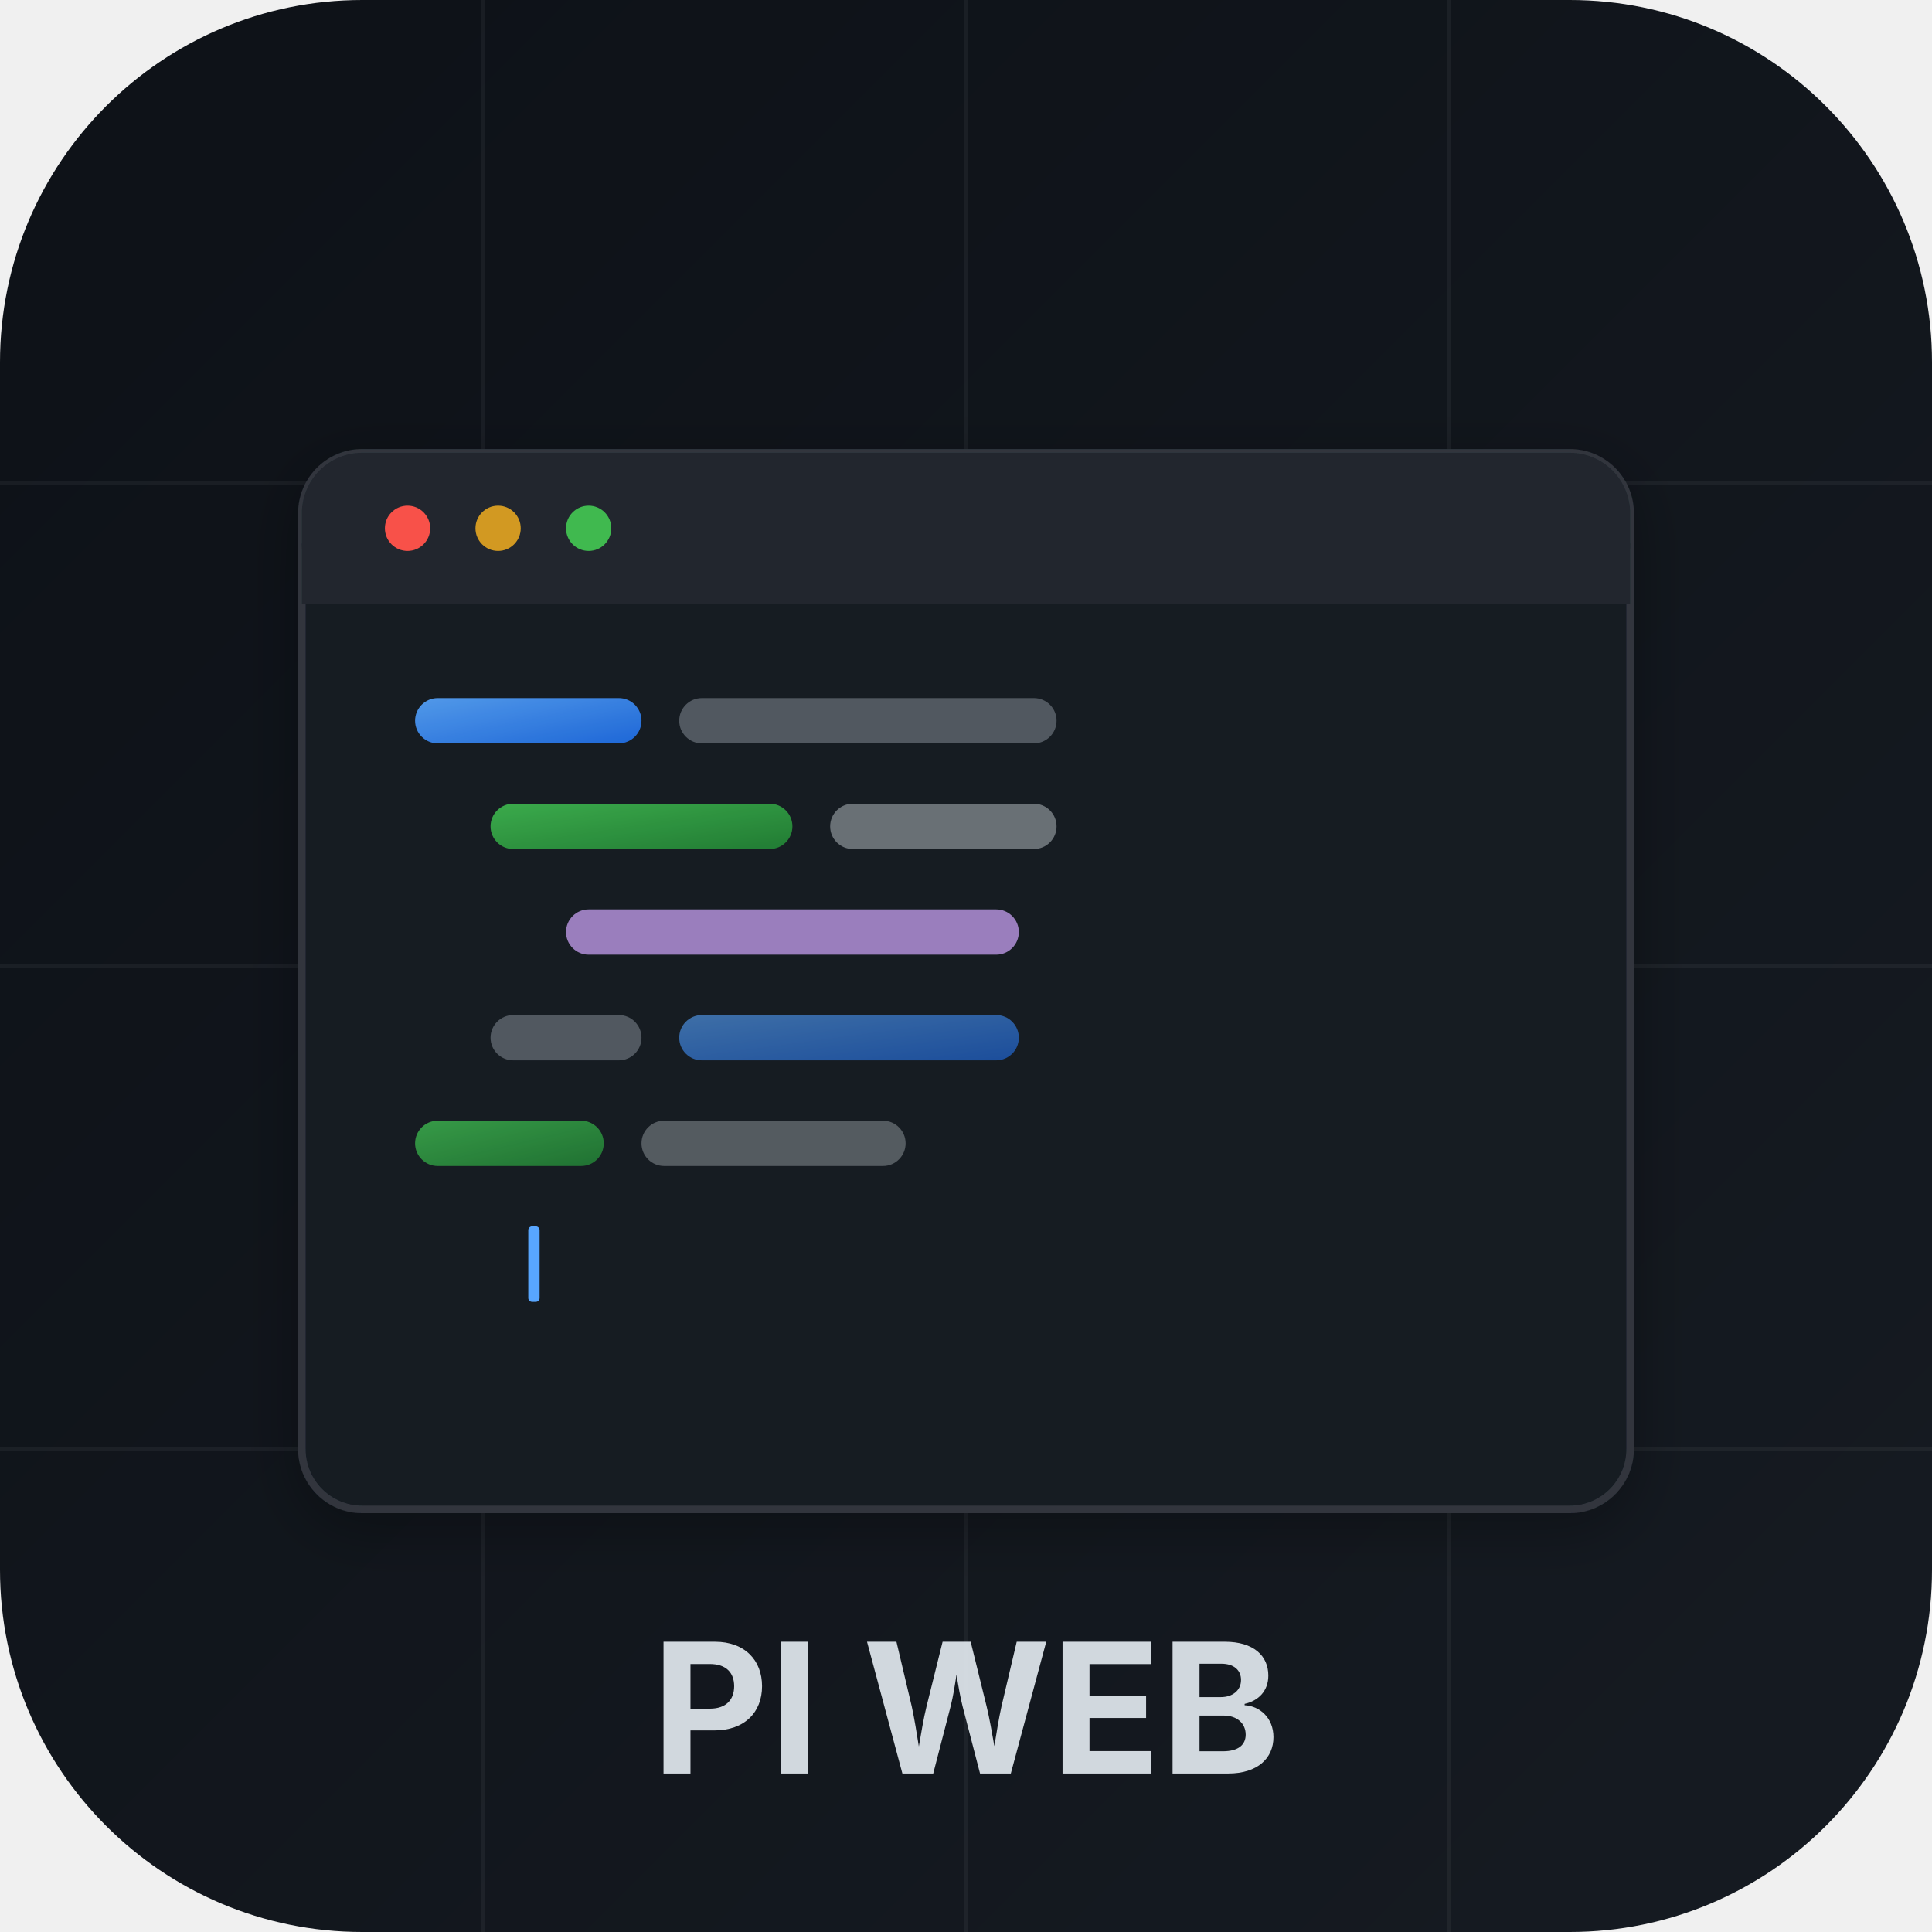
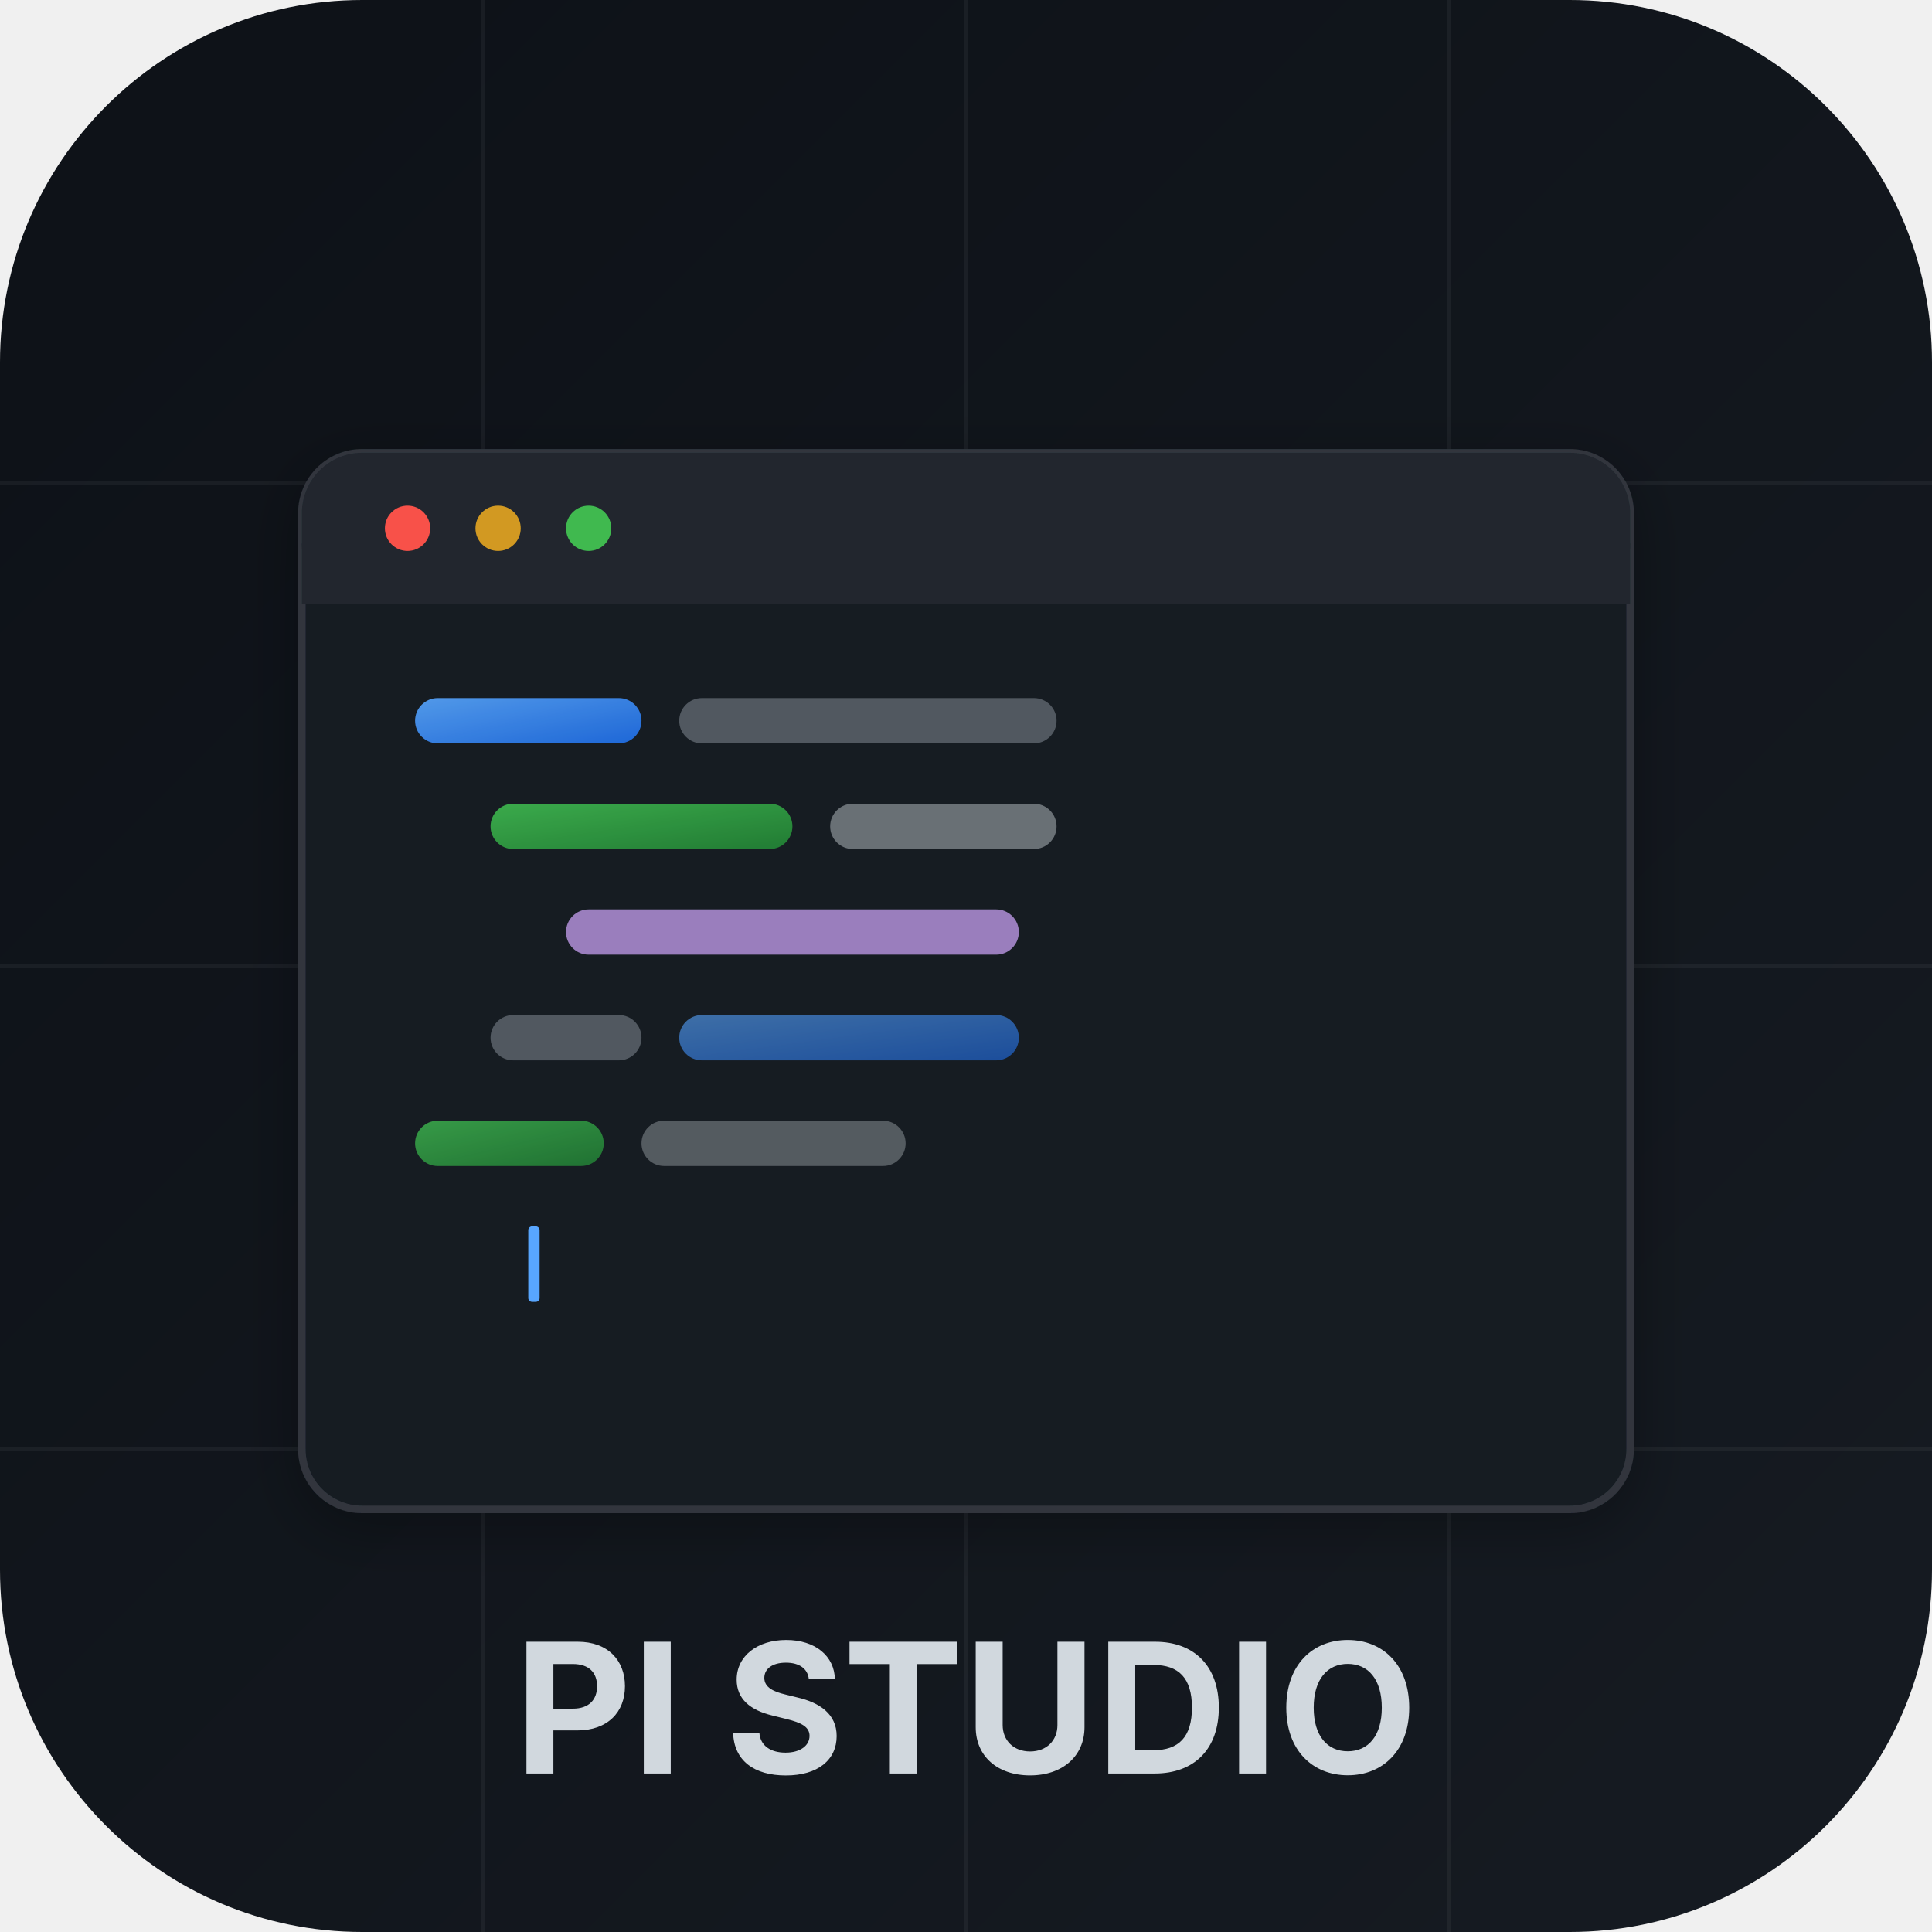
<svg xmlns="http://www.w3.org/2000/svg" viewBox="0 0 512 512" width="512" height="512">
  <defs>
    <linearGradient id="bg" x1="0%" y1="0%" x2="100%" y2="100%">
      <stop offset="0%" style="stop-color:#0d1117" />
      <stop offset="100%" style="stop-color:#161b22" />
    </linearGradient>
    <linearGradient id="accent" x1="0%" y1="0%" x2="100%" y2="100%">
      <stop offset="0%" style="stop-color:#58a6ff" />
      <stop offset="100%" style="stop-color:#1f6feb" />
    </linearGradient>
    <linearGradient id="green" x1="0%" y1="0%" x2="100%" y2="100%">
      <stop offset="0%" style="stop-color:#3fb950" />
      <stop offset="100%" style="stop-color:#238636" />
    </linearGradient>
    <filter id="shadow" x="-20%" y="-20%" width="140%" height="140%">
      <feDropShadow dx="0" dy="4" stdDeviation="8" flood-color="#000" flood-opacity="0.3" />
    </filter>
  </defs>
  <rect width="512" height="512" rx="96" ry="96" fill="url(#bg)" />
  <g opacity="0.05" stroke="#fff" stroke-width="1">
    <line x1="0" y1="128" x2="512" y2="128" />
    <line x1="0" y1="256" x2="512" y2="256" />
    <line x1="0" y1="384" x2="512" y2="384" />
    <line x1="128" y1="0" x2="128" y2="512" />
    <line x1="256" y1="0" x2="256" y2="512" />
    <line x1="384" y1="0" x2="384" y2="512" />
  </g>
  <g filter="url(#shadow)">
    <rect x="80" y="120" width="352" height="280" rx="16" fill="#161b22" stroke="#30363d" stroke-width="2" />
    <rect x="80" y="120" width="352" height="40" rx="16" fill="#21262d" />
    <rect x="80" y="144" width="352" height="16" fill="#21262d" />
    <circle cx="108" cy="140" r="6" fill="#f85149" />
    <circle cx="132" cy="140" r="6" fill="#d29922" />
    <circle cx="156" cy="140" r="6" fill="#3fb950" />
  </g>
  <g transform="translate(110, 185)">
    <rect x="0" y="0" width="60" height="12" rx="6" fill="url(#accent)" opacity="0.9" />
    <rect x="70" y="0" width="100" height="12" rx="6" fill="#8b949e" opacity="0.5" />
    <rect x="20" y="28" width="80" height="12" rx="6" fill="url(#green)" opacity="0.9" />
    <rect x="110" y="28" width="60" height="12" rx="6" fill="#e6edf3" opacity="0.4" />
    <rect x="40" y="56" width="120" height="12" rx="6" fill="#d2a8ff" opacity="0.7" />
    <rect x="20" y="84" width="40" height="12" rx="6" fill="#8b949e" opacity="0.5" />
    <rect x="70" y="84" width="90" height="12" rx="6" fill="url(#accent)" opacity="0.6" />
    <rect x="0" y="112" width="50" height="12" rx="6" fill="url(#green)" opacity="0.8" />
    <rect x="60" y="112" width="70" height="12" rx="6" fill="#e6edf3" opacity="0.3" />
  </g>
  <rect x="140" y="325" width="3" height="20" rx="1" fill="#58a6ff">
    <animate attributeName="opacity" values="1;0;1" dur="1s" repeatCount="indefinite" />
  </rect>
-   <text x="256" y="470" text-anchor="middle" font-family="system-ui, -apple-system, sans-serif" font-size="48" font-weight="700" fill="#e6edf3" opacity="0.9">PI WEB</text>
+   <text x="256" y="470" text-anchor="middle" font-family="system-ui, -apple-system, sans-serif" font-size="48" font-weight="700" fill="#e6edf3" opacity="0.9">PI STUDIO</text>
</svg>
